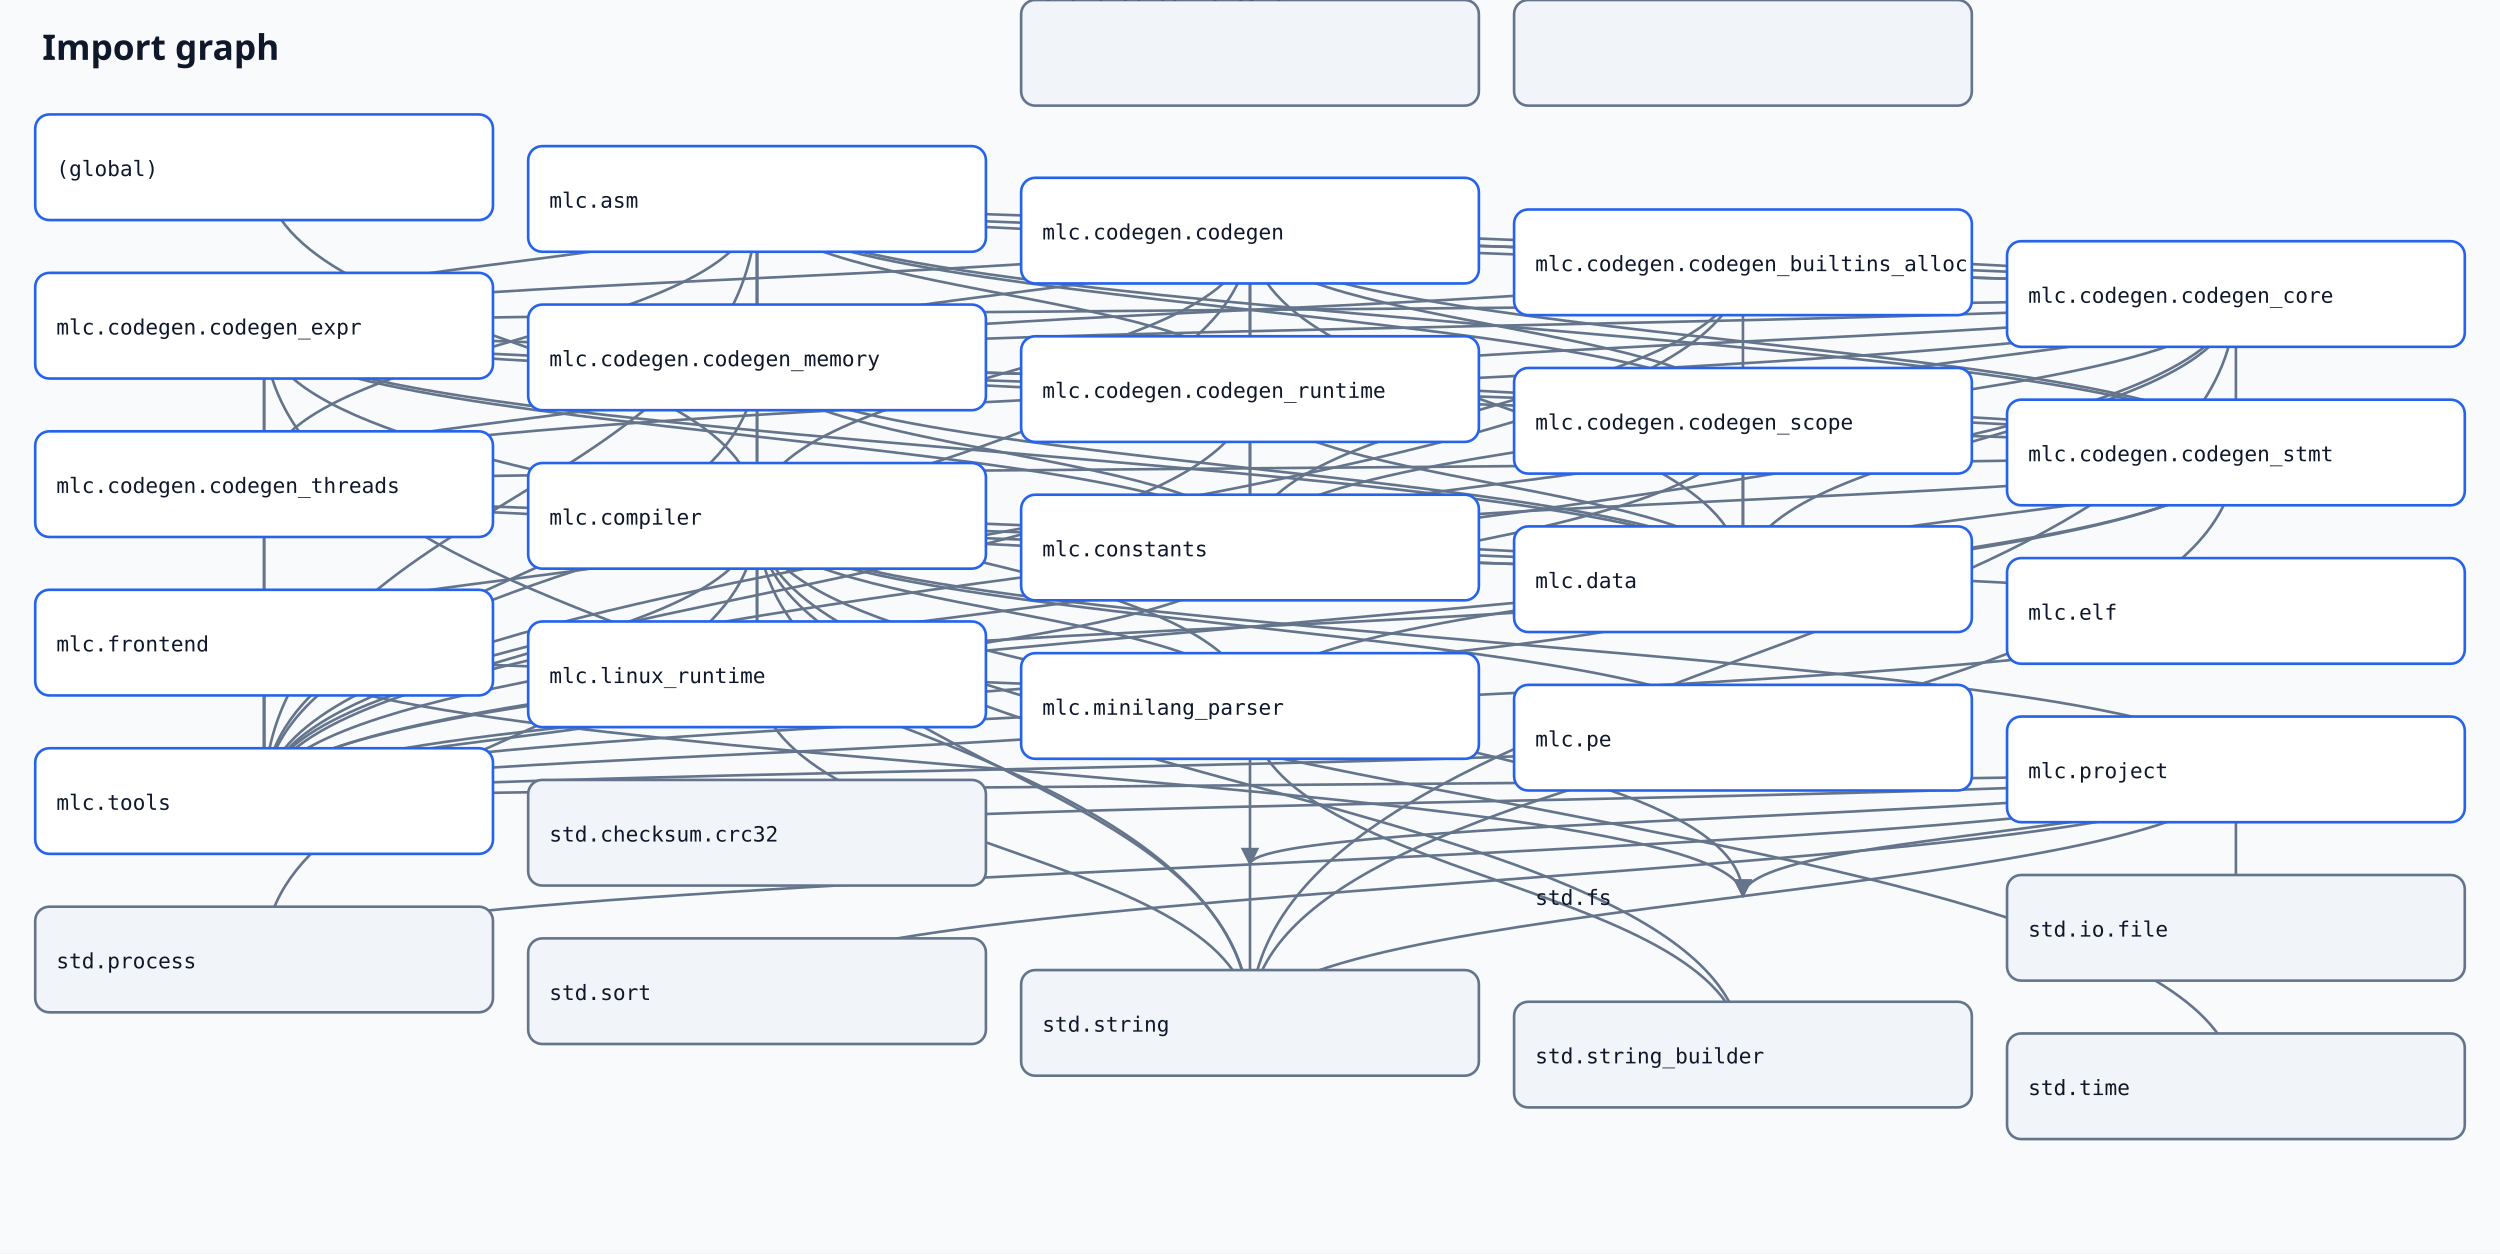
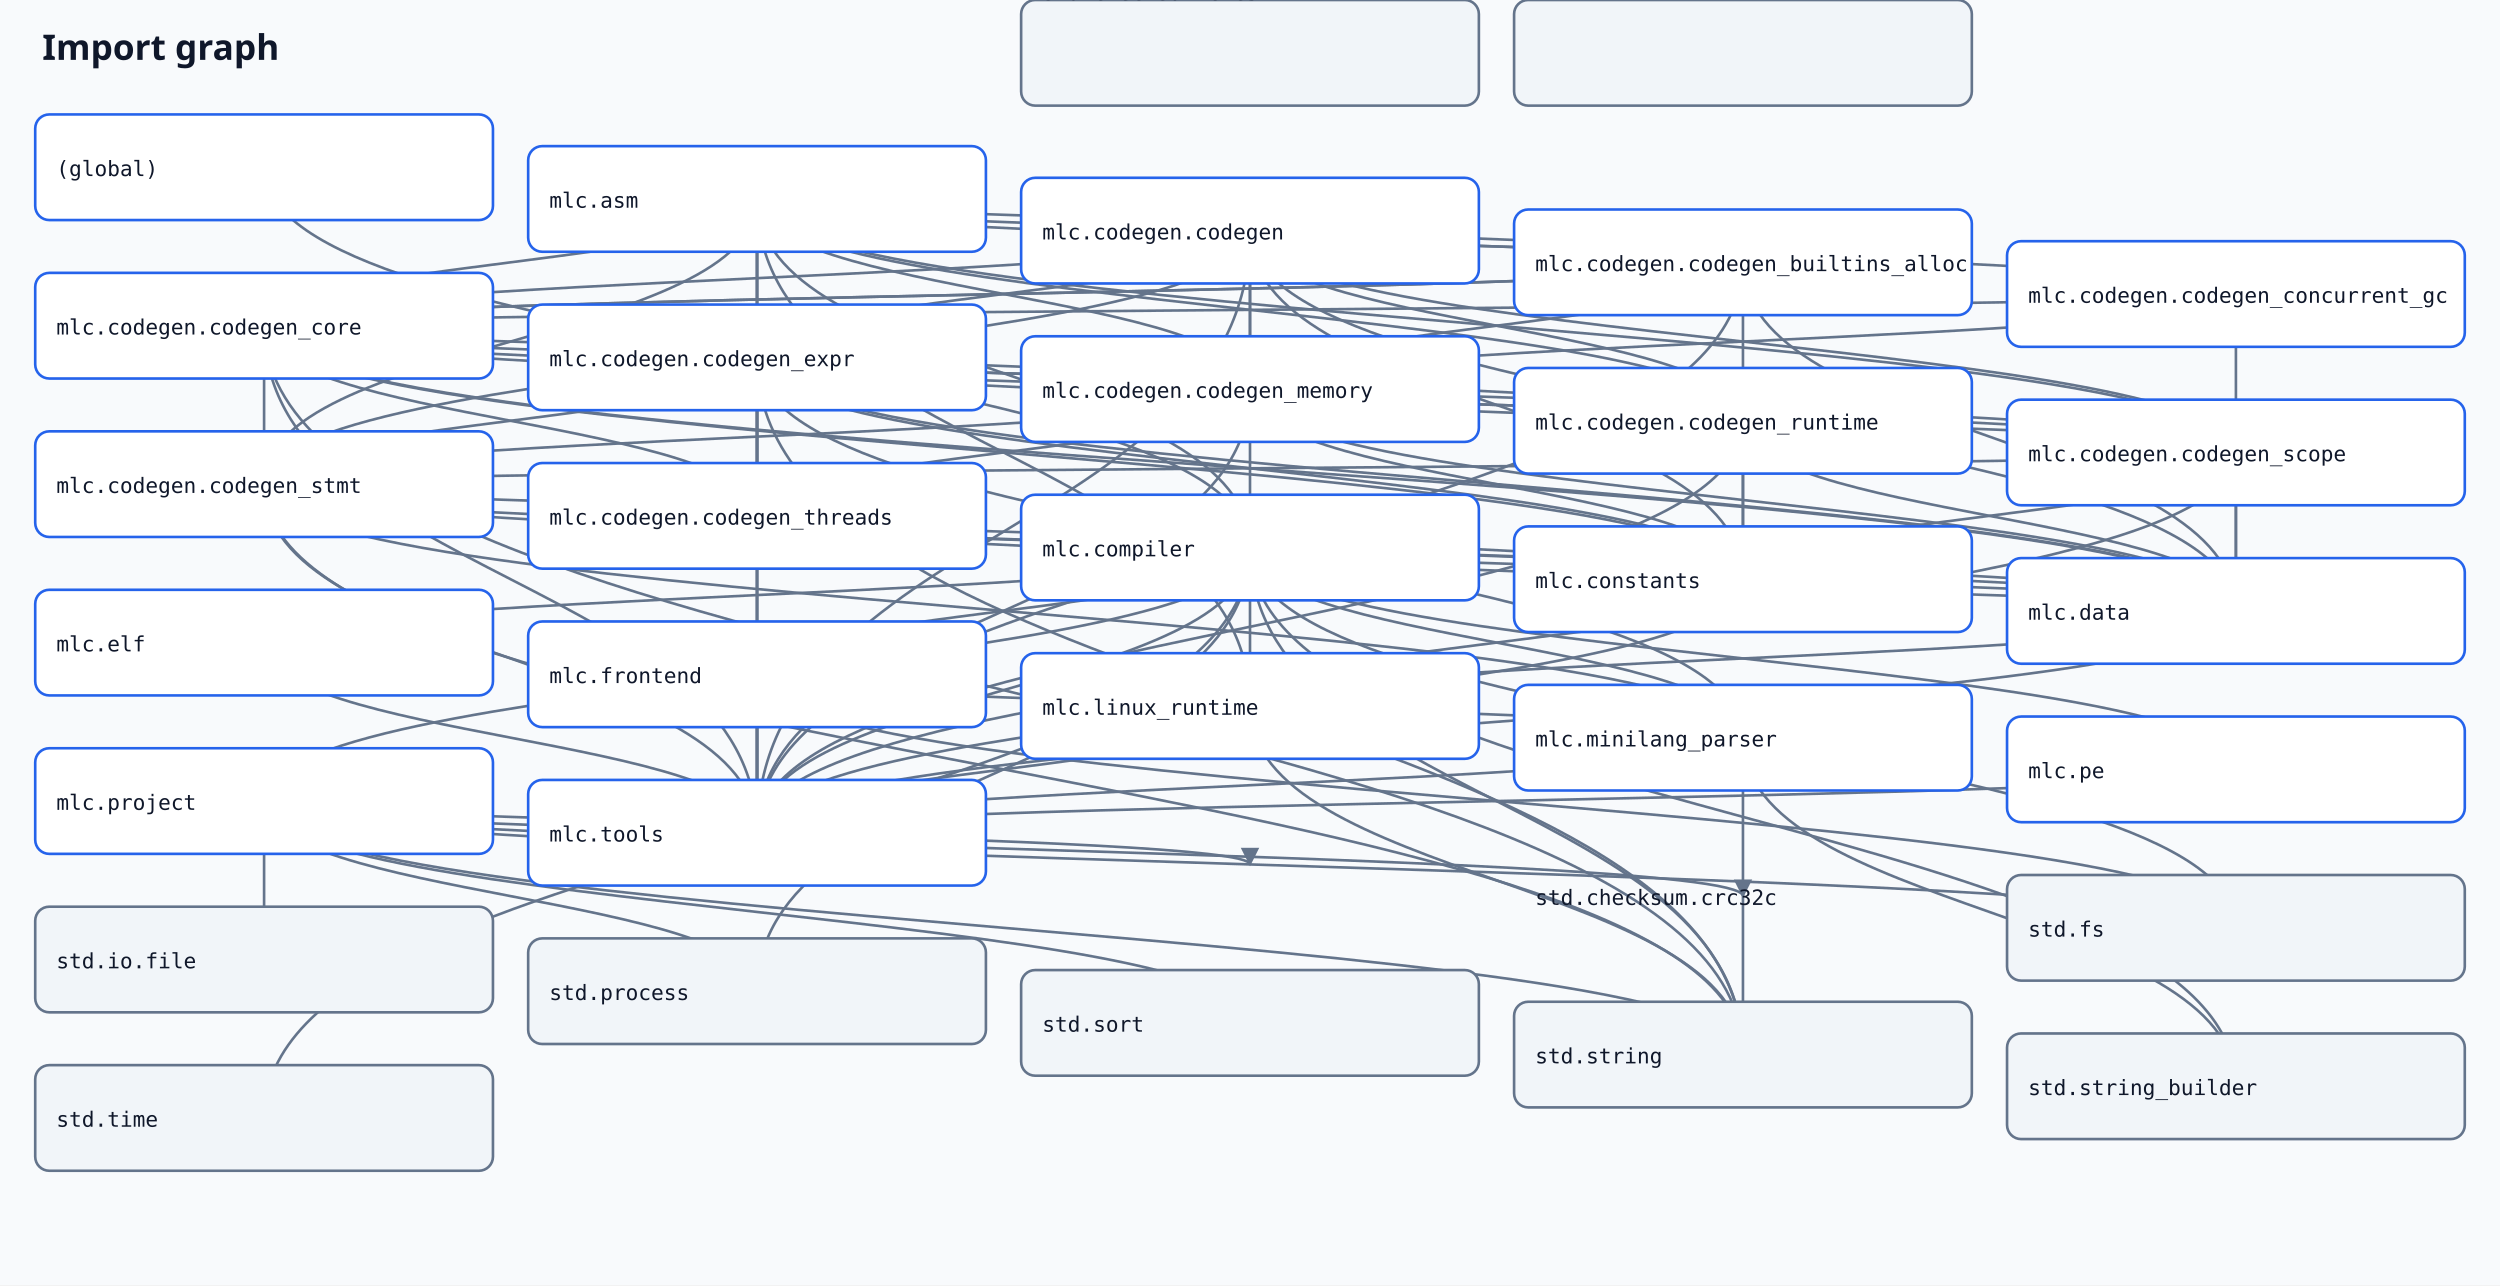
- <svg xmlns="http://www.w3.org/2000/svg" width="1420" height="712" viewBox="0 0 1420 712" role="img" aria-labelledby="title desc">
+ <svg xmlns="http://www.w3.org/2000/svg" width="1420" height="730" viewBox="0 0 1420 730" role="img" aria-labelledby="title desc">
  <defs>
    <marker id="arrow" viewBox="0 0 10 10" refX="9" refY="5" markerWidth="7" markerHeight="7" orient="auto-start-reverse">
      <path d="M 0 0 L 10 5 L 0 10 z" fill="#64748b" />
    </marker>
  </defs>
  <rect width="100%" height="100%" fill="#f8fafc" />
  <text x="24" y="34" font-family="system-ui,sans-serif" font-size="20" font-weight="700" fill="#0f172a">Import graph</text>
-   <path d="M 430 113 C 430 284, 150 284, 150 455" fill="none" stroke="#64748b" stroke-width="1.5" marker-end="url(#arrow)" />
+   <path d="M 430 113 C 430 293, 430 293, 430 473" fill="none" stroke="#64748b" stroke-width="1.5" marker-end="url(#arrow)" />
  <path d="M 710 131 C 710 122, 430 122, 430 113" fill="none" stroke="#64748b" stroke-width="1.5" marker-end="url(#arrow)" />
  <path d="M 710 131 C 710 140, 990 140, 990 149" fill="none" stroke="#64748b" stroke-width="1.5" marker-end="url(#arrow)" />
-   <path d="M 710 131 C 710 149, 1270 149, 1270 167" fill="none" stroke="#64748b" stroke-width="1.5" marker-end="url(#arrow)" />
  <path d="M 710 131 C 710 158, 150 158, 150 185" fill="none" stroke="#64748b" stroke-width="1.5" marker-end="url(#arrow)" />
  <path d="M 710 131 C 710 167, 430 167, 430 203" fill="none" stroke="#64748b" stroke-width="1.5" marker-end="url(#arrow)" />
  <path d="M 710 131 C 710 176, 710 176, 710 221" fill="none" stroke="#64748b" stroke-width="1.5" marker-end="url(#arrow)" />
  <path d="M 710 131 C 710 185, 990 185, 990 239" fill="none" stroke="#64748b" stroke-width="1.5" marker-end="url(#arrow)" />
  <path d="M 710 131 C 710 194, 1270 194, 1270 257" fill="none" stroke="#64748b" stroke-width="1.5" marker-end="url(#arrow)" />
-   <path d="M 710 131 C 710 221, 710 221, 710 311" fill="none" stroke="#64748b" stroke-width="1.5" marker-end="url(#arrow)" />
+   <path d="M 710 131 C 710 203, 150 203, 150 275" fill="none" stroke="#64748b" stroke-width="1.5" marker-end="url(#arrow)" />
  <path d="M 710 131 C 710 230, 990 230, 990 329" fill="none" stroke="#64748b" stroke-width="1.5" marker-end="url(#arrow)" />
-   <path d="M 710 131 C 710 293, 150 293, 150 455" fill="none" stroke="#64748b" stroke-width="1.5" marker-end="url(#arrow)" />
+   <path d="M 710 131 C 710 239, 1270 239, 1270 347" fill="none" stroke="#64748b" stroke-width="1.5" marker-end="url(#arrow)" />
+   <path d="M 710 131 C 710 302, 430 302, 430 473" fill="none" stroke="#64748b" stroke-width="1.5" marker-end="url(#arrow)" />
  <path d="M 990 149 C 990 131, 430 131, 430 113" fill="none" stroke="#64748b" stroke-width="1.5" marker-end="url(#arrow)" />
-   <path d="M 990 149 C 990 158, 1270 158, 1270 167" fill="none" stroke="#64748b" stroke-width="1.5" marker-end="url(#arrow)" />
-   <path d="M 990 149 C 990 176, 430 176, 430 203" fill="none" stroke="#64748b" stroke-width="1.5" marker-end="url(#arrow)" />
-   <path d="M 990 149 C 990 230, 710 230, 710 311" fill="none" stroke="#64748b" stroke-width="1.5" marker-end="url(#arrow)" />
+   <path d="M 990 149 C 990 167, 150 167, 150 185" fill="none" stroke="#64748b" stroke-width="1.5" marker-end="url(#arrow)" />
+   <path d="M 990 149 C 990 185, 710 185, 710 221" fill="none" stroke="#64748b" stroke-width="1.5" marker-end="url(#arrow)" />
  <path d="M 990 149 C 990 239, 990 239, 990 329" fill="none" stroke="#64748b" stroke-width="1.5" marker-end="url(#arrow)" />
-   <path d="M 990 149 C 990 302, 150 302, 150 455" fill="none" stroke="#64748b" stroke-width="1.5" marker-end="url(#arrow)" />
+   <path d="M 990 149 C 990 248, 1270 248, 1270 347" fill="none" stroke="#64748b" stroke-width="1.5" marker-end="url(#arrow)" />
+   <path d="M 990 149 C 990 311, 430 311, 430 473" fill="none" stroke="#64748b" stroke-width="1.5" marker-end="url(#arrow)" />
  <path d="M 1270 167 C 1270 140, 430 140, 430 113" fill="none" stroke="#64748b" stroke-width="1.5" marker-end="url(#arrow)" />
-   <path d="M 1270 167 C 1270 158, 990 158, 990 149" fill="none" stroke="#64748b" stroke-width="1.5" marker-end="url(#arrow)" />
-   <path d="M 1270 167 C 1270 185, 430 185, 430 203" fill="none" stroke="#64748b" stroke-width="1.5" marker-end="url(#arrow)" />
  <path d="M 1270 167 C 1270 194, 710 194, 710 221" fill="none" stroke="#64748b" stroke-width="1.5" marker-end="url(#arrow)" />
-   <path d="M 1270 167 C 1270 203, 990 203, 990 239" fill="none" stroke="#64748b" stroke-width="1.5" marker-end="url(#arrow)" />
-   <path d="M 1270 167 C 1270 221, 150 221, 150 275" fill="none" stroke="#64748b" stroke-width="1.5" marker-end="url(#arrow)" />
-   <path d="M 1270 167 C 1270 239, 710 239, 710 311" fill="none" stroke="#64748b" stroke-width="1.5" marker-end="url(#arrow)" />
-   <path d="M 1270 167 C 1270 248, 990 248, 990 329" fill="none" stroke="#64748b" stroke-width="1.5" marker-end="url(#arrow)" />
-   <path d="M 1270 167 C 1270 311, 150 311, 150 455" fill="none" stroke="#64748b" stroke-width="1.5" marker-end="url(#arrow)" />
-   <path d="M 1270 167 C 1270 374, 710 374, 710 581" fill="none" stroke="#64748b" stroke-width="1.5" marker-end="url(#arrow)" />
+   <path d="M 1270 167 C 1270 257, 1270 257, 1270 347" fill="none" stroke="#64748b" stroke-width="1.5" marker-end="url(#arrow)" />
  <path d="M 150 185 C 150 149, 430 149, 430 113" fill="none" stroke="#64748b" stroke-width="1.5" marker-end="url(#arrow)" />
+   <path d="M 150 185 C 150 167, 990 167, 990 149" fill="none" stroke="#64748b" stroke-width="1.5" marker-end="url(#arrow)" />
  <path d="M 150 185 C 150 176, 1270 176, 1270 167" fill="none" stroke="#64748b" stroke-width="1.5" marker-end="url(#arrow)" />
-   <path d="M 150 185 C 150 194, 430 194, 430 203" fill="none" stroke="#64748b" stroke-width="1.5" marker-end="url(#arrow)" />
+   <path d="M 150 185 C 150 203, 710 203, 710 221" fill="none" stroke="#64748b" stroke-width="1.5" marker-end="url(#arrow)" />
  <path d="M 150 185 C 150 212, 990 212, 990 239" fill="none" stroke="#64748b" stroke-width="1.5" marker-end="url(#arrow)" />
-   <path d="M 150 185 C 150 230, 150 230, 150 275" fill="none" stroke="#64748b" stroke-width="1.5" marker-end="url(#arrow)" />
-   <path d="M 150 185 C 150 248, 710 248, 710 311" fill="none" stroke="#64748b" stroke-width="1.5" marker-end="url(#arrow)" />
+   <path d="M 150 185 C 150 221, 1270 221, 1270 257" fill="none" stroke="#64748b" stroke-width="1.5" marker-end="url(#arrow)" />
+   <path d="M 150 185 C 150 239, 430 239, 430 293" fill="none" stroke="#64748b" stroke-width="1.5" marker-end="url(#arrow)" />
  <path d="M 150 185 C 150 257, 990 257, 990 329" fill="none" stroke="#64748b" stroke-width="1.5" marker-end="url(#arrow)" />
-   <path d="M 150 185 C 150 293, 710 293, 710 401" fill="none" stroke="#64748b" stroke-width="1.5" marker-end="url(#arrow)" />
-   <path d="M 150 185 C 150 320, 150 320, 150 455" fill="none" stroke="#64748b" stroke-width="1.5" marker-end="url(#arrow)" />
-   <path d="M 150 185 C 150 383, 710 383, 710 581" fill="none" stroke="#64748b" stroke-width="1.5" marker-end="url(#arrow)" />
+   <path d="M 150 185 C 150 266, 1270 266, 1270 347" fill="none" stroke="#64748b" stroke-width="1.5" marker-end="url(#arrow)" />
+   <path d="M 150 185 C 150 329, 430 329, 430 473" fill="none" stroke="#64748b" stroke-width="1.5" marker-end="url(#arrow)" />
+   <path d="M 150 185 C 150 392, 990 392, 990 599" fill="none" stroke="#64748b" stroke-width="1.5" marker-end="url(#arrow)" />
  <path d="M 430 203 C 430 158, 430 158, 430 113" fill="none" stroke="#64748b" stroke-width="1.5" marker-end="url(#arrow)" />
-   <path d="M 430 203 C 430 257, 710 257, 710 311" fill="none" stroke="#64748b" stroke-width="1.5" marker-end="url(#arrow)" />
+   <path d="M 430 203 C 430 194, 150 194, 150 185" fill="none" stroke="#64748b" stroke-width="1.5" marker-end="url(#arrow)" />
+   <path d="M 430 203 C 430 212, 710 212, 710 221" fill="none" stroke="#64748b" stroke-width="1.5" marker-end="url(#arrow)" />
+   <path d="M 430 203 C 430 230, 1270 230, 1270 257" fill="none" stroke="#64748b" stroke-width="1.5" marker-end="url(#arrow)" />
+   <path d="M 430 203 C 430 248, 430 248, 430 293" fill="none" stroke="#64748b" stroke-width="1.5" marker-end="url(#arrow)" />
  <path d="M 430 203 C 430 266, 990 266, 990 329" fill="none" stroke="#64748b" stroke-width="1.5" marker-end="url(#arrow)" />
-   <path d="M 430 203 C 430 329, 150 329, 150 455" fill="none" stroke="#64748b" stroke-width="1.5" marker-end="url(#arrow)" />
+   <path d="M 430 203 C 430 275, 1270 275, 1270 347" fill="none" stroke="#64748b" stroke-width="1.5" marker-end="url(#arrow)" />
+   <path d="M 430 203 C 430 311, 990 311, 990 419" fill="none" stroke="#64748b" stroke-width="1.5" marker-end="url(#arrow)" />
+   <path d="M 430 203 C 430 338, 430 338, 430 473" fill="none" stroke="#64748b" stroke-width="1.5" marker-end="url(#arrow)" />
+   <path d="M 430 203 C 430 401, 990 401, 990 599" fill="none" stroke="#64748b" stroke-width="1.5" marker-end="url(#arrow)" />
  <path d="M 710 221 C 710 167, 430 167, 430 113" fill="none" stroke="#64748b" stroke-width="1.5" marker-end="url(#arrow)" />
-   <path d="M 710 221 C 710 212, 430 212, 430 203" fill="none" stroke="#64748b" stroke-width="1.5" marker-end="url(#arrow)" />
-   <path d="M 710 221 C 710 266, 710 266, 710 311" fill="none" stroke="#64748b" stroke-width="1.5" marker-end="url(#arrow)" />
  <path d="M 710 221 C 710 275, 990 275, 990 329" fill="none" stroke="#64748b" stroke-width="1.5" marker-end="url(#arrow)" />
-   <path d="M 710 221 C 710 338, 150 338, 150 455" fill="none" stroke="#64748b" stroke-width="1.5" marker-end="url(#arrow)" />
+   <path d="M 710 221 C 710 284, 1270 284, 1270 347" fill="none" stroke="#64748b" stroke-width="1.5" marker-end="url(#arrow)" />
+   <path d="M 710 221 C 710 347, 430 347, 430 473" fill="none" stroke="#64748b" stroke-width="1.5" marker-end="url(#arrow)" />
  <path d="M 990 239 C 990 176, 430 176, 430 113" fill="none" stroke="#64748b" stroke-width="1.5" marker-end="url(#arrow)" />
-   <path d="M 990 239 C 990 275, 710 275, 710 311" fill="none" stroke="#64748b" stroke-width="1.5" marker-end="url(#arrow)" />
+   <path d="M 990 239 C 990 230, 710 230, 710 221" fill="none" stroke="#64748b" stroke-width="1.5" marker-end="url(#arrow)" />
  <path d="M 990 239 C 990 284, 990 284, 990 329" fill="none" stroke="#64748b" stroke-width="1.5" marker-end="url(#arrow)" />
-   <path d="M 990 239 C 990 347, 150 347, 150 455" fill="none" stroke="#64748b" stroke-width="1.5" marker-end="url(#arrow)" />
+   <path d="M 990 239 C 990 293, 1270 293, 1270 347" fill="none" stroke="#64748b" stroke-width="1.5" marker-end="url(#arrow)" />
+   <path d="M 990 239 C 990 356, 430 356, 430 473" fill="none" stroke="#64748b" stroke-width="1.5" marker-end="url(#arrow)" />
  <path d="M 1270 257 C 1270 185, 430 185, 430 113" fill="none" stroke="#64748b" stroke-width="1.5" marker-end="url(#arrow)" />
-   <path d="M 1270 257 C 1270 212, 1270 212, 1270 167" fill="none" stroke="#64748b" stroke-width="1.5" marker-end="url(#arrow)" />
-   <path d="M 1270 257 C 1270 221, 150 221, 150 185" fill="none" stroke="#64748b" stroke-width="1.5" marker-end="url(#arrow)" />
-   <path d="M 1270 257 C 1270 230, 430 230, 430 203" fill="none" stroke="#64748b" stroke-width="1.5" marker-end="url(#arrow)" />
-   <path d="M 1270 257 C 1270 248, 990 248, 990 239" fill="none" stroke="#64748b" stroke-width="1.5" marker-end="url(#arrow)" />
-   <path d="M 1270 257 C 1270 266, 150 266, 150 275" fill="none" stroke="#64748b" stroke-width="1.5" marker-end="url(#arrow)" />
-   <path d="M 1270 257 C 1270 284, 710 284, 710 311" fill="none" stroke="#64748b" stroke-width="1.5" marker-end="url(#arrow)" />
+   <path d="M 1270 257 C 1270 239, 710 239, 710 221" fill="none" stroke="#64748b" stroke-width="1.5" marker-end="url(#arrow)" />
  <path d="M 1270 257 C 1270 293, 990 293, 990 329" fill="none" stroke="#64748b" stroke-width="1.5" marker-end="url(#arrow)" />
-   <path d="M 1270 257 C 1270 329, 710 329, 710 401" fill="none" stroke="#64748b" stroke-width="1.5" marker-end="url(#arrow)" />
-   <path d="M 1270 257 C 1270 356, 150 356, 150 455" fill="none" stroke="#64748b" stroke-width="1.5" marker-end="url(#arrow)" />
-   <path d="M 1270 257 C 1270 419, 710 419, 710 581" fill="none" stroke="#64748b" stroke-width="1.5" marker-end="url(#arrow)" />
+   <path d="M 1270 257 C 1270 302, 1270 302, 1270 347" fill="none" stroke="#64748b" stroke-width="1.5" marker-end="url(#arrow)" />
+   <path d="M 1270 257 C 1270 365, 430 365, 430 473" fill="none" stroke="#64748b" stroke-width="1.5" marker-end="url(#arrow)" />
  <path d="M 150 275 C 150 194, 430 194, 430 113" fill="none" stroke="#64748b" stroke-width="1.5" marker-end="url(#arrow)" />
+   <path d="M 150 275 C 150 230, 150 230, 150 185" fill="none" stroke="#64748b" stroke-width="1.5" marker-end="url(#arrow)" />
  <path d="M 150 275 C 150 239, 430 239, 430 203" fill="none" stroke="#64748b" stroke-width="1.5" marker-end="url(#arrow)" />
-   <path d="M 150 275 C 150 293, 710 293, 710 311" fill="none" stroke="#64748b" stroke-width="1.5" marker-end="url(#arrow)" />
+   <path d="M 150 275 C 150 248, 710 248, 710 221" fill="none" stroke="#64748b" stroke-width="1.5" marker-end="url(#arrow)" />
+   <path d="M 150 275 C 150 266, 1270 266, 1270 257" fill="none" stroke="#64748b" stroke-width="1.5" marker-end="url(#arrow)" />
+   <path d="M 150 275 C 150 284, 430 284, 430 293" fill="none" stroke="#64748b" stroke-width="1.5" marker-end="url(#arrow)" />
  <path d="M 150 275 C 150 302, 990 302, 990 329" fill="none" stroke="#64748b" stroke-width="1.5" marker-end="url(#arrow)" />
-   <path d="M 150 275 C 150 365, 150 365, 150 455" fill="none" stroke="#64748b" stroke-width="1.5" marker-end="url(#arrow)" />
+   <path d="M 150 275 C 150 311, 1270 311, 1270 347" fill="none" stroke="#64748b" stroke-width="1.5" marker-end="url(#arrow)" />
+   <path d="M 150 275 C 150 347, 990 347, 990 419" fill="none" stroke="#64748b" stroke-width="1.5" marker-end="url(#arrow)" />
+   <path d="M 150 275 C 150 374, 430 374, 430 473" fill="none" stroke="#64748b" stroke-width="1.5" marker-end="url(#arrow)" />
+   <path d="M 150 275 C 150 437, 990 437, 990 599" fill="none" stroke="#64748b" stroke-width="1.5" marker-end="url(#arrow)" />
  <path d="M 430 293 C 430 203, 430 203, 430 113" fill="none" stroke="#64748b" stroke-width="1.5" marker-end="url(#arrow)" />
-   <path d="M 430 293 C 430 212, 710 212, 710 131" fill="none" stroke="#64748b" stroke-width="1.5" marker-end="url(#arrow)" />
+   <path d="M 430 293 C 430 257, 710 257, 710 221" fill="none" stroke="#64748b" stroke-width="1.5" marker-end="url(#arrow)" />
  <path d="M 430 293 C 430 311, 990 311, 990 329" fill="none" stroke="#64748b" stroke-width="1.5" marker-end="url(#arrow)" />
  <path d="M 430 293 C 430 320, 1270 320, 1270 347" fill="none" stroke="#64748b" stroke-width="1.5" marker-end="url(#arrow)" />
-   <path d="M 430 293 C 430 329, 150 329, 150 365" fill="none" stroke="#64748b" stroke-width="1.5" marker-end="url(#arrow)" />
-   <path d="M 430 293 C 430 338, 430 338, 430 383" fill="none" stroke="#64748b" stroke-width="1.5" marker-end="url(#arrow)" />
-   <path d="M 430 293 C 430 347, 710 347, 710 401" fill="none" stroke="#64748b" stroke-width="1.5" marker-end="url(#arrow)" />
-   <path d="M 430 293 C 430 356, 990 356, 990 419" fill="none" stroke="#64748b" stroke-width="1.5" marker-end="url(#arrow)" />
-   <path d="M 430 293 C 430 365, 1270 365, 1270 437" fill="none" stroke="#64748b" stroke-width="1.5" marker-end="url(#arrow)" />
-   <path d="M 430 293 C 430 374, 150 374, 150 455" fill="none" stroke="#64748b" stroke-width="1.5" marker-end="url(#arrow)" />
-   <path d="M 430 293 C 430 401, 990 401, 990 509." fill="none" stroke="#64748b" stroke-width="1.5" marker-end="url(#arrow)" />
-   <path d="M 430 293 C 430 419, 150 419, 150 545" fill="none" stroke="#64748b" stroke-width="1.5" marker-end="url(#arrow)" />
-   <path d="M 430 293 C 430 437, 710 437, 710 581" fill="none" stroke="#64748b" stroke-width="1.5" marker-end="url(#arrow)" />
-   <path d="M 430 293 C 430 446, 990 446, 990 599" fill="none" stroke="#64748b" stroke-width="1.5" marker-end="url(#arrow)" />
-   <path d="M 430 293 C 430 455, 1270 455, 1270 617" fill="none" stroke="#64748b" stroke-width="1.5" marker-end="url(#arrow)" />
-   <path d="M 990 329 C 990 320, 710 320, 710 311" fill="none" stroke="#64748b" stroke-width="1.5" marker-end="url(#arrow)" />
-   <path d="M 990 329 C 990 392, 150 392, 150 455" fill="none" stroke="#64748b" stroke-width="1.5" marker-end="url(#arrow)" />
-   <path d="M 1270 347 C 1270 401, 150 401, 150 455" fill="none" stroke="#64748b" stroke-width="1.5" marker-end="url(#arrow)" />
-   <path d="M 150 365 C 150 383, 710 383, 710 401" fill="none" stroke="#64748b" stroke-width="1.5" marker-end="url(#arrow)" />
-   <path d="M 150 365 C 150 410, 150 410, 150 455" fill="none" stroke="#64748b" stroke-width="1.5" marker-end="url(#arrow)" />
-   <path d="M 150 365 C 150 437, 990 437, 990 509." fill="none" stroke="#64748b" stroke-width="1.5" marker-end="url(#arrow)" />
-   <path d="M 430 383 C 430 248, 430 248, 430 113" fill="none" stroke="#64748b" stroke-width="1.5" marker-end="url(#arrow)" />
-   <path d="M 430 383 C 430 356, 990 356, 990 329" fill="none" stroke="#64748b" stroke-width="1.5" marker-end="url(#arrow)" />
-   <path d="M 430 383 C 430 419, 150 419, 150 455" fill="none" stroke="#64748b" stroke-width="1.5" marker-end="url(#arrow)" />
-   <path d="M 430 383 C 430 482, 710 482, 710 581" fill="none" stroke="#64748b" stroke-width="1.5" marker-end="url(#arrow)" />
-   <path d="M 710 401 C 710 428, 150 428, 150 455" fill="none" stroke="#64748b" stroke-width="1.5" marker-end="url(#arrow)" />
-   <path d="M 710 401 C 710 491, 710 491, 710 581" fill="none" stroke="#64748b" stroke-width="1.5" marker-end="url(#arrow)" />
+   <path d="M 430 293 C 430 383, 430 383, 430 473" fill="none" stroke="#64748b" stroke-width="1.5" marker-end="url(#arrow)" />
+   <path d="M 710 311 C 710 212, 430 212, 430 113" fill="none" stroke="#64748b" stroke-width="1.5" marker-end="url(#arrow)" />
+   <path d="M 710 311 C 710 221, 710 221, 710 131" fill="none" stroke="#64748b" stroke-width="1.5" marker-end="url(#arrow)" />
+   <path d="M 710 311 C 710 329, 1270 329, 1270 347" fill="none" stroke="#64748b" stroke-width="1.5" marker-end="url(#arrow)" />
+   <path d="M 710 311 C 710 338, 150 338, 150 365" fill="none" stroke="#64748b" stroke-width="1.5" marker-end="url(#arrow)" />
+   <path d="M 710 311 C 710 347, 430 347, 430 383" fill="none" stroke="#64748b" stroke-width="1.5" marker-end="url(#arrow)" />
+   <path d="M 710 311 C 710 356, 710 356, 710 401" fill="none" stroke="#64748b" stroke-width="1.5" marker-end="url(#arrow)" />
+   <path d="M 710 311 C 710 365, 990 365, 990 419" fill="none" stroke="#64748b" stroke-width="1.5" marker-end="url(#arrow)" />
+   <path d="M 710 311 C 710 374, 1270 374, 1270 437" fill="none" stroke="#64748b" stroke-width="1.5" marker-end="url(#arrow)" />
+   <path d="M 710 311 C 710 383, 150 383, 150 455" fill="none" stroke="#64748b" stroke-width="1.5" marker-end="url(#arrow)" />
+   <path d="M 710 311 C 710 392, 430 392, 430 473" fill="none" stroke="#64748b" stroke-width="1.5" marker-end="url(#arrow)" />
+   <path d="M 710 311 C 710 419, 1270 419, 1270 527" fill="none" stroke="#64748b" stroke-width="1.5" marker-end="url(#arrow)" />
+   <path d="M 710 311 C 710 437, 430 437, 430 563" fill="none" stroke="#64748b" stroke-width="1.5" marker-end="url(#arrow)" />
+   <path d="M 710 311 C 710 455, 990 455, 990 599" fill="none" stroke="#64748b" stroke-width="1.5" marker-end="url(#arrow)" />
+   <path d="M 710 311 C 710 464, 1270 464, 1270 617" fill="none" stroke="#64748b" stroke-width="1.5" marker-end="url(#arrow)" />
+   <path d="M 710 311 C 710 473, 150 473, 150 635" fill="none" stroke="#64748b" stroke-width="1.5" marker-end="url(#arrow)" />
+   <path d="M 1270 347 C 1270 338, 990 338, 990 329" fill="none" stroke="#64748b" stroke-width="1.5" marker-end="url(#arrow)" />
+   <path d="M 1270 347 C 1270 410, 430 410, 430 473" fill="none" stroke="#64748b" stroke-width="1.5" marker-end="url(#arrow)" />
+   <path d="M 150 365 C 150 419, 430 419, 430 473" fill="none" stroke="#64748b" stroke-width="1.5" marker-end="url(#arrow)" />
+   <path d="M 430 383 C 430 401, 990 401, 990 419" fill="none" stroke="#64748b" stroke-width="1.5" marker-end="url(#arrow)" />
+   <path d="M 430 383 C 430 428, 430 428, 430 473" fill="none" stroke="#64748b" stroke-width="1.5" marker-end="url(#arrow)" />
+   <path d="M 430 383 C 430 455, 1270 455, 1270 527" fill="none" stroke="#64748b" stroke-width="1.5" marker-end="url(#arrow)" />
+   <path d="M 710 401 C 710 257, 430 257, 430 113" fill="none" stroke="#64748b" stroke-width="1.5" marker-end="url(#arrow)" />
+   <path d="M 710 401 C 710 374, 1270 374, 1270 347" fill="none" stroke="#64748b" stroke-width="1.5" marker-end="url(#arrow)" />
+   <path d="M 710 401 C 710 437, 430 437, 430 473" fill="none" stroke="#64748b" stroke-width="1.5" marker-end="url(#arrow)" />
  <path d="M 710 401 C 710 500, 990 500, 990 599" fill="none" stroke="#64748b" stroke-width="1.5" marker-end="url(#arrow)" />
-   <path d="M 990 419 C 990 437, 150 437, 150 455" fill="none" stroke="#64748b" stroke-width="1.5" marker-end="url(#arrow)" />
-   <path d="M 1270 437 C 1270 446, 150 446, 150 455" fill="none" stroke="#64748b" stroke-width="1.5" marker-end="url(#arrow)" />
+   <path d="M 990 419 C 990 446, 430 446, 430 473" fill="none" stroke="#64748b" stroke-width="1.5" marker-end="url(#arrow)" />
+   <path d="M 990 419 C 990 509, 990 509, 990 599" fill="none" stroke="#64748b" stroke-width="1.5" marker-end="url(#arrow)" />
+   <path d="M 990 419 C 990 518, 1270 518, 1270 617" fill="none" stroke="#64748b" stroke-width="1.5" marker-end="url(#arrow)" />
  <path d="M 1270 437 C 1270 455, 430 455, 430 473" fill="none" stroke="#64748b" stroke-width="1.5" marker-end="url(#arrow)" />
-   <path d="M 1270 437 C 1270 464, 710 464, 710 491." fill="none" stroke="#64748b" stroke-width="1.5" marker-end="url(#arrow)" />
-   <path d="M 1270 437 C 1270 473, 990 473, 990 509." fill="none" stroke="#64748b" stroke-width="1.5" marker-end="url(#arrow)" />
-   <path d="M 1270 437 C 1270 482, 1270 482, 1270 527" fill="none" stroke="#64748b" stroke-width="1.5" marker-end="url(#arrow)" />
-   <path d="M 1270 437 C 1270 491, 150 491, 150 545" fill="none" stroke="#64748b" stroke-width="1.5" marker-end="url(#arrow)" />
-   <path d="M 1270 437 C 1270 500, 430 500, 430 563" fill="none" stroke="#64748b" stroke-width="1.5" marker-end="url(#arrow)" />
-   <path d="M 1270 437 C 1270 509, 710 509, 710 581" fill="none" stroke="#64748b" stroke-width="1.5" marker-end="url(#arrow)" />
-   <path d="M 150 455 C 150 383, 710 383, 710 311" fill="none" stroke="#64748b" stroke-width="1.5" marker-end="url(#arrow)" />
-   <path d="M 150 95 C 150 194, 430 194, 430 293" fill="none" stroke="#64748b" stroke-width="1.5" marker-end="url(#arrow)" />
+   <path d="M 150 455 C 150 464, 430 464, 430 473" fill="none" stroke="#64748b" stroke-width="1.5" marker-end="url(#arrow)" />
+   <path d="M 150 455 C 150 473, 710 473, 710 491." fill="none" stroke="#64748b" stroke-width="1.5" marker-end="url(#arrow)" />
+   <path d="M 150 455 C 150 482, 990 482, 990 509." fill="none" stroke="#64748b" stroke-width="1.5" marker-end="url(#arrow)" />
+   <path d="M 150 455 C 150 491, 1270 491, 1270 527" fill="none" stroke="#64748b" stroke-width="1.5" marker-end="url(#arrow)" />
+   <path d="M 150 455 C 150 500, 150 500, 150 545" fill="none" stroke="#64748b" stroke-width="1.5" marker-end="url(#arrow)" />
+   <path d="M 150 455 C 150 509, 430 509, 430 563" fill="none" stroke="#64748b" stroke-width="1.5" marker-end="url(#arrow)" />
+   <path d="M 150 455 C 150 518, 710 518, 710 581" fill="none" stroke="#64748b" stroke-width="1.5" marker-end="url(#arrow)" />
+   <path d="M 150 455 C 150 527, 990 527, 990 599" fill="none" stroke="#64748b" stroke-width="1.5" marker-end="url(#arrow)" />
+   <path d="M 430 473 C 430 401, 990 401, 990 329" fill="none" stroke="#64748b" stroke-width="1.5" marker-end="url(#arrow)" />
+   <path d="M 150 95 C 150 203, 710 203, 710 311" fill="none" stroke="#64748b" stroke-width="1.5" marker-end="url(#arrow)" />
  <g>
    <rect x="20" y="65" width="260" height="60" rx="8" fill="#ffffff" stroke="#2563eb" stroke-width="1.5" />
    <text x="32" y="100" font-family="ui-monospace,monospace" font-size="12" fill="#0f172a">(global)</text>
  </g>
  <g>
    <rect x="300" y="83" width="260" height="60" rx="8" fill="#ffffff" stroke="#2563eb" stroke-width="1.5" />
    <text x="312" y="118" font-family="ui-monospace,monospace" font-size="12" fill="#0f172a">mlc.asm</text>
  </g>
  <g>
    <rect x="580" y="101" width="260" height="60" rx="8" fill="#ffffff" stroke="#2563eb" stroke-width="1.5" />
    <text x="592" y="136" font-family="ui-monospace,monospace" font-size="12" fill="#0f172a">mlc.codegen.codegen</text>
  </g>
  <g>
    <rect x="860" y="119" width="260" height="60" rx="8" fill="#ffffff" stroke="#2563eb" stroke-width="1.5" />
    <text x="872" y="154" font-family="ui-monospace,monospace" font-size="12" fill="#0f172a">mlc.codegen.codegen_builtins_alloc</text>
  </g>
  <g>
    <rect x="1140" y="137" width="260" height="60" rx="8" fill="#ffffff" stroke="#2563eb" stroke-width="1.5" />
-     <text x="1152" y="172" font-family="ui-monospace,monospace" font-size="12" fill="#0f172a">mlc.codegen.codegen_core</text>
+     <text x="1152" y="172" font-family="ui-monospace,monospace" font-size="12" fill="#0f172a">mlc.codegen.codegen_concurrent_gc</text>
  </g>
  <g>
    <rect x="20" y="155" width="260" height="60" rx="8" fill="#ffffff" stroke="#2563eb" stroke-width="1.5" />
-     <text x="32" y="190" font-family="ui-monospace,monospace" font-size="12" fill="#0f172a">mlc.codegen.codegen_expr</text>
+     <text x="32" y="190" font-family="ui-monospace,monospace" font-size="12" fill="#0f172a">mlc.codegen.codegen_core</text>
  </g>
  <g>
    <rect x="300" y="173" width="260" height="60" rx="8" fill="#ffffff" stroke="#2563eb" stroke-width="1.5" />
-     <text x="312" y="208" font-family="ui-monospace,monospace" font-size="12" fill="#0f172a">mlc.codegen.codegen_memory</text>
+     <text x="312" y="208" font-family="ui-monospace,monospace" font-size="12" fill="#0f172a">mlc.codegen.codegen_expr</text>
  </g>
  <g>
    <rect x="580" y="191" width="260" height="60" rx="8" fill="#ffffff" stroke="#2563eb" stroke-width="1.5" />
-     <text x="592" y="226" font-family="ui-monospace,monospace" font-size="12" fill="#0f172a">mlc.codegen.codegen_runtime</text>
+     <text x="592" y="226" font-family="ui-monospace,monospace" font-size="12" fill="#0f172a">mlc.codegen.codegen_memory</text>
  </g>
  <g>
    <rect x="860" y="209" width="260" height="60" rx="8" fill="#ffffff" stroke="#2563eb" stroke-width="1.5" />
-     <text x="872" y="244" font-family="ui-monospace,monospace" font-size="12" fill="#0f172a">mlc.codegen.codegen_scope</text>
+     <text x="872" y="244" font-family="ui-monospace,monospace" font-size="12" fill="#0f172a">mlc.codegen.codegen_runtime</text>
  </g>
  <g>
    <rect x="1140" y="227" width="260" height="60" rx="8" fill="#ffffff" stroke="#2563eb" stroke-width="1.5" />
-     <text x="1152" y="262" font-family="ui-monospace,monospace" font-size="12" fill="#0f172a">mlc.codegen.codegen_stmt</text>
+     <text x="1152" y="262" font-family="ui-monospace,monospace" font-size="12" fill="#0f172a">mlc.codegen.codegen_scope</text>
  </g>
  <g>
    <rect x="20" y="245" width="260" height="60" rx="8" fill="#ffffff" stroke="#2563eb" stroke-width="1.5" />
-     <text x="32" y="280" font-family="ui-monospace,monospace" font-size="12" fill="#0f172a">mlc.codegen.codegen_threads</text>
+     <text x="32" y="280" font-family="ui-monospace,monospace" font-size="12" fill="#0f172a">mlc.codegen.codegen_stmt</text>
  </g>
  <g>
    <rect x="300" y="263" width="260" height="60" rx="8" fill="#ffffff" stroke="#2563eb" stroke-width="1.5" />
-     <text x="312" y="298" font-family="ui-monospace,monospace" font-size="12" fill="#0f172a">mlc.compiler</text>
+     <text x="312" y="298" font-family="ui-monospace,monospace" font-size="12" fill="#0f172a">mlc.codegen.codegen_threads</text>
  </g>
  <g>
    <rect x="580" y="281" width="260" height="60" rx="8" fill="#ffffff" stroke="#2563eb" stroke-width="1.5" />
-     <text x="592" y="316" font-family="ui-monospace,monospace" font-size="12" fill="#0f172a">mlc.constants</text>
+     <text x="592" y="316" font-family="ui-monospace,monospace" font-size="12" fill="#0f172a">mlc.compiler</text>
  </g>
  <g>
    <rect x="860" y="299" width="260" height="60" rx="8" fill="#ffffff" stroke="#2563eb" stroke-width="1.5" />
-     <text x="872" y="334" font-family="ui-monospace,monospace" font-size="12" fill="#0f172a">mlc.data</text>
+     <text x="872" y="334" font-family="ui-monospace,monospace" font-size="12" fill="#0f172a">mlc.constants</text>
  </g>
  <g>
    <rect x="1140" y="317" width="260" height="60" rx="8" fill="#ffffff" stroke="#2563eb" stroke-width="1.5" />
-     <text x="1152" y="352" font-family="ui-monospace,monospace" font-size="12" fill="#0f172a">mlc.elf</text>
+     <text x="1152" y="352" font-family="ui-monospace,monospace" font-size="12" fill="#0f172a">mlc.data</text>
  </g>
  <g>
    <rect x="20" y="335" width="260" height="60" rx="8" fill="#ffffff" stroke="#2563eb" stroke-width="1.5" />
-     <text x="32" y="370" font-family="ui-monospace,monospace" font-size="12" fill="#0f172a">mlc.frontend</text>
+     <text x="32" y="370" font-family="ui-monospace,monospace" font-size="12" fill="#0f172a">mlc.elf</text>
  </g>
  <g>
    <rect x="300" y="353" width="260" height="60" rx="8" fill="#ffffff" stroke="#2563eb" stroke-width="1.5" />
-     <text x="312" y="388" font-family="ui-monospace,monospace" font-size="12" fill="#0f172a">mlc.linux_runtime</text>
+     <text x="312" y="388" font-family="ui-monospace,monospace" font-size="12" fill="#0f172a">mlc.frontend</text>
  </g>
  <g>
    <rect x="580" y="371" width="260" height="60" rx="8" fill="#ffffff" stroke="#2563eb" stroke-width="1.5" />
-     <text x="592" y="406" font-family="ui-monospace,monospace" font-size="12" fill="#0f172a">mlc.minilang_parser</text>
+     <text x="592" y="406" font-family="ui-monospace,monospace" font-size="12" fill="#0f172a">mlc.linux_runtime</text>
  </g>
  <g>
    <rect x="860" y="389" width="260" height="60" rx="8" fill="#ffffff" stroke="#2563eb" stroke-width="1.5" />
-     <text x="872" y="424" font-family="ui-monospace,monospace" font-size="12" fill="#0f172a">mlc.pe</text>
+     <text x="872" y="424" font-family="ui-monospace,monospace" font-size="12" fill="#0f172a">mlc.minilang_parser</text>
  </g>
  <g>
    <rect x="1140" y="407" width="260" height="60" rx="8" fill="#ffffff" stroke="#2563eb" stroke-width="1.5" />
-     <text x="1152" y="442" font-family="ui-monospace,monospace" font-size="12" fill="#0f172a">mlc.project</text>
+     <text x="1152" y="442" font-family="ui-monospace,monospace" font-size="12" fill="#0f172a">mlc.pe</text>
  </g>
  <g>
    <rect x="20" y="425" width="260" height="60" rx="8" fill="#ffffff" stroke="#2563eb" stroke-width="1.5" />
-     <text x="32" y="460" font-family="ui-monospace,monospace" font-size="12" fill="#0f172a">mlc.tools</text>
-   </g>
-   <g>
-     <rect x="300" y="443" width="260" height="60" rx="8" fill="#f1f5f9" stroke="#64748b" stroke-width="1.5" />
-     <text x="312" y="478" font-family="ui-monospace,monospace" font-size="12" fill="#0f172a">std.checksum.crc32</text>
+     <text x="32" y="460" font-family="ui-monospace,monospace" font-size="12" fill="#0f172a">mlc.project</text>
+   </g>
+   <g>
+     <rect x="300" y="443" width="260" height="60" rx="8" fill="#ffffff" stroke="#2563eb" stroke-width="1.5" />
+     <text x="312" y="478" font-family="ui-monospace,monospace" font-size="12" fill="#0f172a">mlc.tools</text>
  </g>
  <g>
    <rect x="580" y="461." width="260" height="60" rx="8" fill="#f1f5f9" stroke="#64748b" stroke-width="1.5" />
-     <text x="592" y="496." font-family="ui-monospace,monospace" font-size="12" fill="#0f172a">std.checksum.crc32c</text>
+     <text x="592" y="496." font-family="ui-monospace,monospace" font-size="12" fill="#0f172a">std.checksum.crc32</text>
  </g>
  <g>
    <rect x="860" y="479." width="260" height="60" rx="8" fill="#f1f5f9" stroke="#64748b" stroke-width="1.5" />
-     <text x="872" y="514" font-family="ui-monospace,monospace" font-size="12" fill="#0f172a">std.fs</text>
+     <text x="872" y="514" font-family="ui-monospace,monospace" font-size="12" fill="#0f172a">std.checksum.crc32c</text>
  </g>
  <g>
    <rect x="1140" y="497" width="260" height="60" rx="8" fill="#f1f5f9" stroke="#64748b" stroke-width="1.5" />
-     <text x="1152" y="532" font-family="ui-monospace,monospace" font-size="12" fill="#0f172a">std.io.file</text>
+     <text x="1152" y="532" font-family="ui-monospace,monospace" font-size="12" fill="#0f172a">std.fs</text>
  </g>
  <g>
    <rect x="20" y="515" width="260" height="60" rx="8" fill="#f1f5f9" stroke="#64748b" stroke-width="1.5" />
-     <text x="32" y="550" font-family="ui-monospace,monospace" font-size="12" fill="#0f172a">std.process</text>
+     <text x="32" y="550" font-family="ui-monospace,monospace" font-size="12" fill="#0f172a">std.io.file</text>
  </g>
  <g>
    <rect x="300" y="533" width="260" height="60" rx="8" fill="#f1f5f9" stroke="#64748b" stroke-width="1.5" />
-     <text x="312" y="568" font-family="ui-monospace,monospace" font-size="12" fill="#0f172a">std.sort</text>
+     <text x="312" y="568" font-family="ui-monospace,monospace" font-size="12" fill="#0f172a">std.process</text>
  </g>
  <g>
    <rect x="580" y="551" width="260" height="60" rx="8" fill="#f1f5f9" stroke="#64748b" stroke-width="1.5" />
-     <text x="592" y="586" font-family="ui-monospace,monospace" font-size="12" fill="#0f172a">std.string</text>
+     <text x="592" y="586" font-family="ui-monospace,monospace" font-size="12" fill="#0f172a">std.sort</text>
  </g>
  <g>
    <rect x="860" y="569" width="260" height="60" rx="8" fill="#f1f5f9" stroke="#64748b" stroke-width="1.5" />
-     <text x="872" y="604" font-family="ui-monospace,monospace" font-size="12" fill="#0f172a">std.string_builder</text>
+     <text x="872" y="604" font-family="ui-monospace,monospace" font-size="12" fill="#0f172a">std.string</text>
  </g>
  <g>
    <rect x="1140" y="587" width="260" height="60" rx="8" fill="#f1f5f9" stroke="#64748b" stroke-width="1.5" />
-     <text x="1152" y="622" font-family="ui-monospace,monospace" font-size="12" fill="#0f172a">std.time</text>
+     <text x="1152" y="622" font-family="ui-monospace,monospace" font-size="12" fill="#0f172a">std.string_builder</text>
+   </g>
+   <g>
+     <rect x="20" y="605" width="260" height="60" rx="8" fill="#f1f5f9" stroke="#64748b" stroke-width="1.5" />
+     <text x="32" y="640" font-family="ui-monospace,monospace" font-size="12" fill="#0f172a">std.time</text>
  </g>
</svg>
